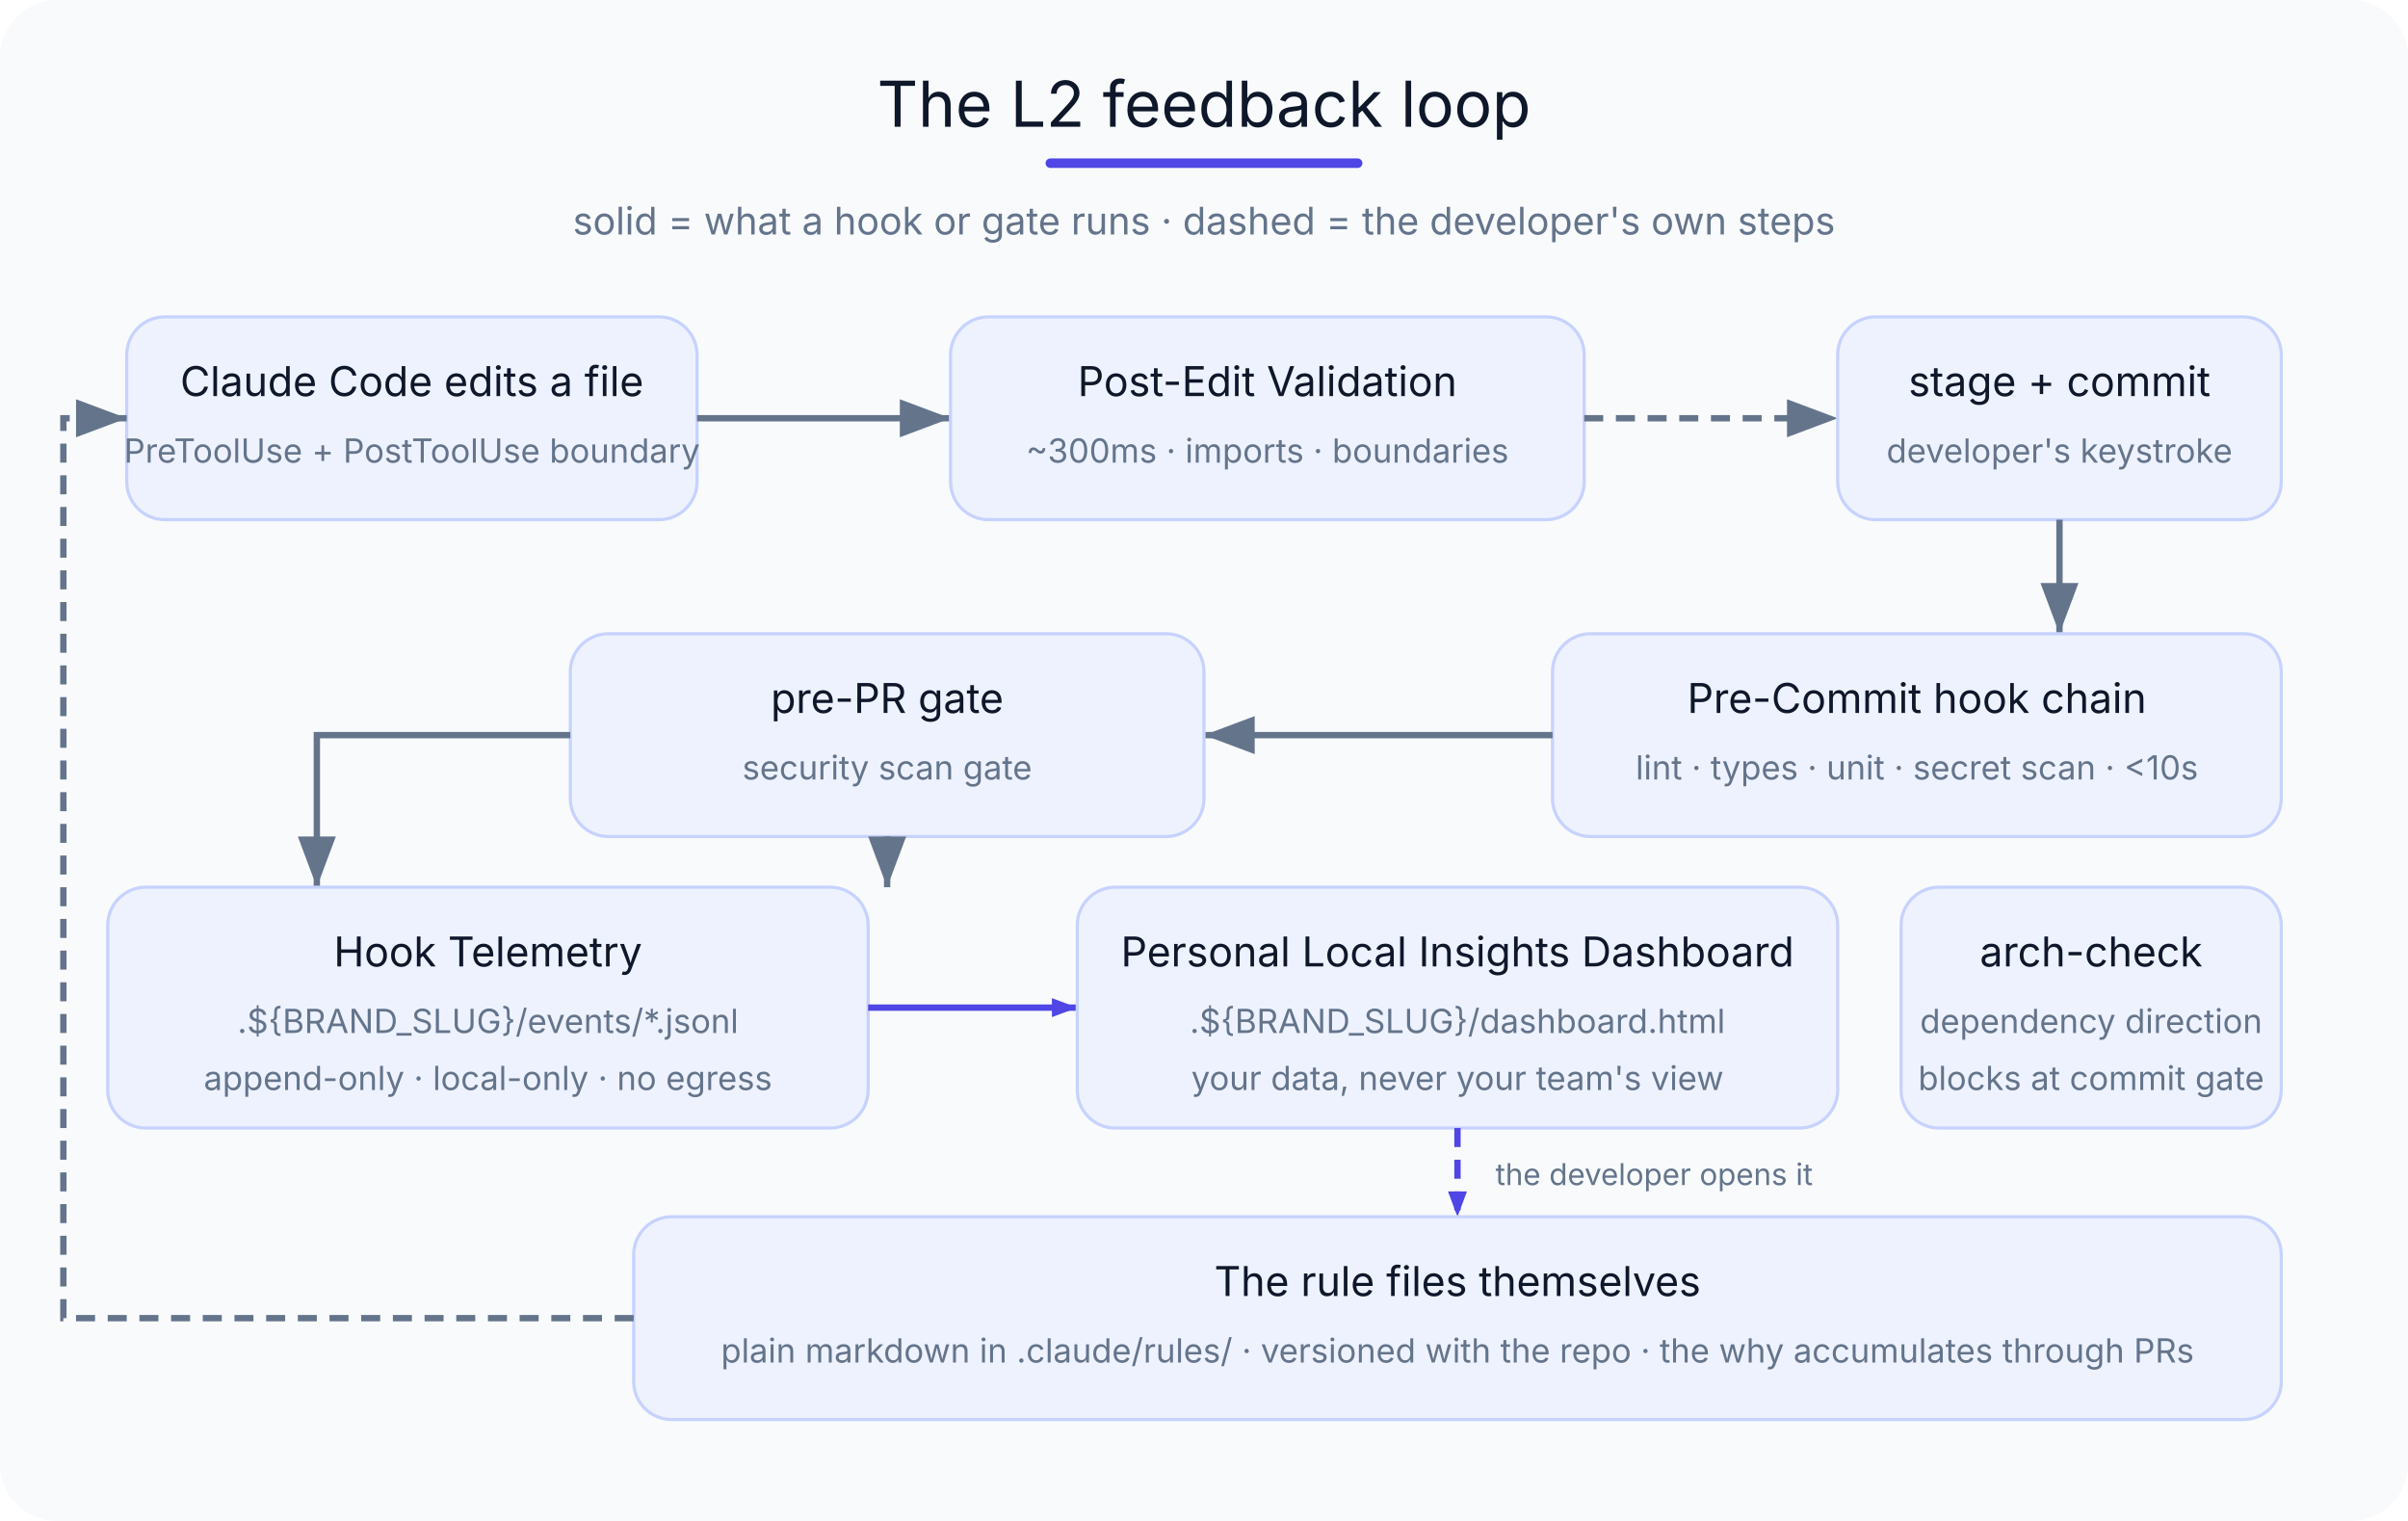
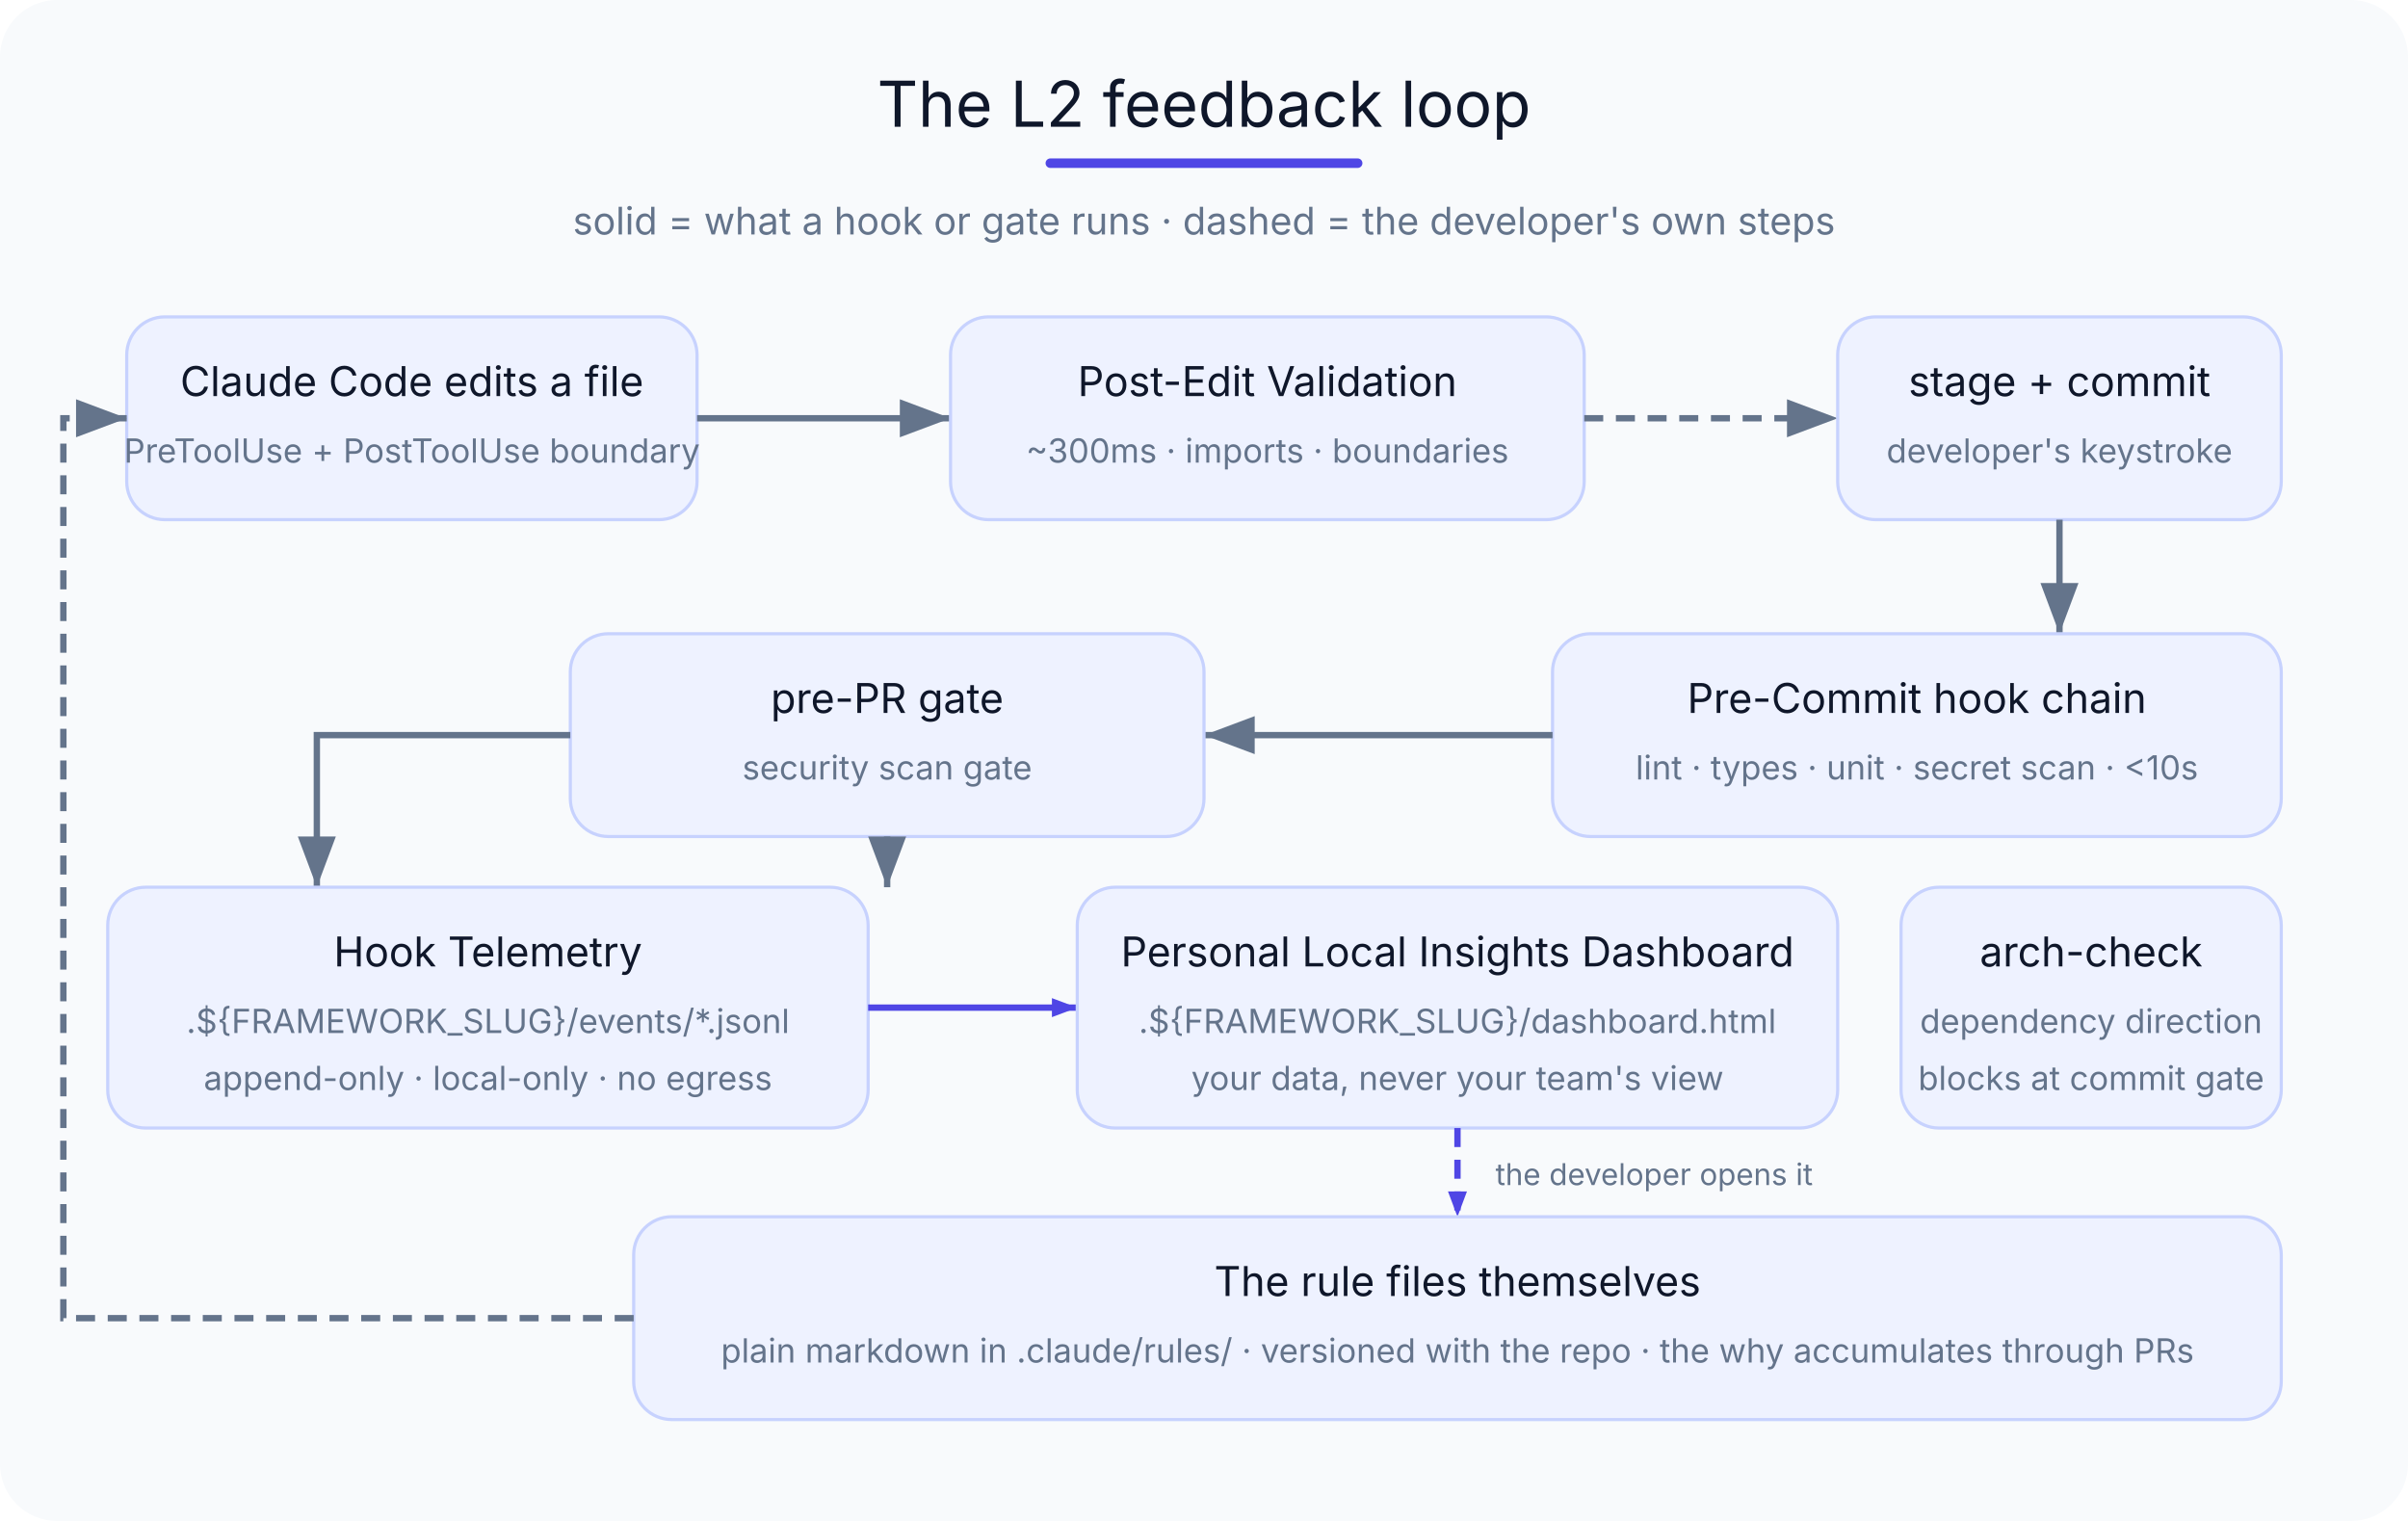
<svg xmlns="http://www.w3.org/2000/svg" viewBox="0 0 760 480" role="img">
  <style>text{font-family:Inter,system-ui,sans-serif}.t{fill:#0F172A}.d{fill:#334155}.m{fill:#64748B}.s{font-family:Inter,Georgia,serif;fill:#0F172A}.acc{fill:#4F46E5}</style>
  <defs>
    <marker id="arrow" markerWidth="10" markerHeight="10" refX="8" refY="3" orient="auto">
      <path d="M0,0 L0,6 L8,3 z" fill="#64748B" />
    </marker>
    <marker id="arrow-acc" markerUnits="userSpaceOnUse" markerWidth="10" markerHeight="10" refX="8" refY="3" orient="auto">
      <path d="M0,0 L0,6 L8,3 z" fill="#4F46E5" />
    </marker>
  </defs>
  <rect width="760" height="480" rx="18" fill="#F8FAFC" />
  <text x="380" y="40" text-anchor="middle" class="s" font-size="20">The L2 feedback loop</text>
  <rect x="330" y="50" width="100" height="3" rx="1.5" fill="#4F46E5" />
  <text x="380" y="74" text-anchor="middle" class="m" font-size="12">solid = what a hook or gate runs · dashed = the developer's own steps</text>
  <rect x="40" y="100" width="180" height="64" rx="12" fill="#EEF2FF" stroke="#C7D2FE" />
  <text x="130" y="125" text-anchor="middle" class="s" font-size="13">Claude Code edits a file</text>
  <text x="130" y="146" text-anchor="middle" class="m" font-size="10.5">PreToolUse + PostToolUse boundary</text>
  <path d="M220 132 L300 132" stroke="#64748B" stroke-width="2" fill="none" marker-end="url(#arrow)" />
  <rect x="300" y="100" width="200" height="64" rx="12" fill="#EEF2FF" stroke="#C7D2FE" />
  <text x="400" y="125" text-anchor="middle" class="s" font-size="13">Post-Edit Validation</text>
  <text x="400" y="146" text-anchor="middle" class="m" font-size="10.5">~300ms · imports · boundaries</text>
  <path d="M500 132 L580 132" stroke="#64748B" stroke-width="2" stroke-dasharray="6 4" fill="none" marker-end="url(#arrow)" />
  <rect x="580" y="100" width="140" height="64" rx="12" fill="#EEF2FF" stroke="#C7D2FE" />
  <text x="650" y="125" text-anchor="middle" class="s" font-size="13">stage + commit</text>
  <text x="650" y="146" text-anchor="middle" class="m" font-size="10.5">developer's keystroke</text>
  <path d="M650 164 L650 200" stroke="#64748B" stroke-width="2" fill="none" marker-end="url(#arrow)" />
  <rect x="490" y="200" width="230" height="64" rx="12" fill="#EEF2FF" stroke="#C7D2FE" />
  <text x="605" y="225" text-anchor="middle" class="s" font-size="13">Pre-Commit hook chain</text>
  <text x="605" y="246" text-anchor="middle" class="m" font-size="10.5">lint · types · unit · secret scan · &lt;10s</text>
  <path d="M490 232 L380 232" stroke="#64748B" stroke-width="2" fill="none" marker-end="url(#arrow)" />
  <rect x="180" y="200" width="200" height="64" rx="12" fill="#EEF2FF" stroke="#C7D2FE" />
  <text x="280" y="225" text-anchor="middle" class="s" font-size="13">pre-PR gate</text>
  <text x="280" y="246" text-anchor="middle" class="m" font-size="10.5">security scan gate</text>
  <path d="M180 232 L100 232 L100 280" stroke="#64748B" stroke-width="2" fill="none" marker-end="url(#arrow)" />
  <rect x="34" y="280" width="240" height="76" rx="12" fill="#EEF2FF" stroke="#C7D2FE" />
  <text x="154" y="305" text-anchor="middle" class="s" font-size="13">Hook Telemetry</text>
-   <text x="154" y="326" text-anchor="middle" class="m" font-size="10.5">.${BRAND_SLUG}/events/*.jsonl</text>
+   <text x="154" y="326" text-anchor="middle" class="m" font-size="10.5">.${FRAMEWORK_SLUG}/events/*.jsonl</text>
  <text x="154" y="344" text-anchor="middle" class="m" font-size="10.5">append-only · local-only · no egress</text>
  <path d="M274 318 L340 318" stroke="#4F46E5" stroke-width="2" fill="none" marker-end="url(#arrow-acc)" />
  <rect x="340" y="280" width="240" height="76" rx="12" fill="#EEF2FF" stroke="#C7D2FE" />
  <text x="460" y="305" text-anchor="middle" class="s" font-size="13">Personal Local Insights Dashboard</text>
-   <text x="460" y="326" text-anchor="middle" class="m" font-size="10.5">.${BRAND_SLUG}/dashboard.html</text>
+   <text x="460" y="326" text-anchor="middle" class="m" font-size="10.5">.${FRAMEWORK_SLUG}/dashboard.html</text>
  <text x="460" y="344" text-anchor="middle" class="m" font-size="10.5">your data, never your team's view</text>
  <path d="M280 264 L280 280" stroke="#64748B" stroke-width="2" fill="none" marker-end="url(#arrow)" />
  <rect x="600" y="280" width="120" height="76" rx="12" fill="#EEF2FF" stroke="#C7D2FE" />
  <text x="660" y="305" text-anchor="middle" class="s" font-size="13">arch-check</text>
  <text x="660" y="326" text-anchor="middle" class="m" font-size="10.5">dependency direction</text>
  <text x="660" y="344" text-anchor="middle" class="m" font-size="10.5">blocks at commit gate</text>
  <path d="M460 356 L460 384" stroke="#4F46E5" stroke-width="2" stroke-dasharray="6 4" fill="none" marker-end="url(#arrow-acc)" />
  <text x="472" y="374" class="m" font-size="9.5">the developer opens it</text>
  <rect x="200" y="384" width="520" height="64" rx="12" fill="#EEF2FF" stroke="#C7D2FE" />
  <text x="460" y="409" text-anchor="middle" class="s" font-size="13">The rule files themselves</text>
  <text x="460" y="430" text-anchor="middle" class="m" font-size="10.5">plain markdown in .claude/rules/ · versioned with the repo · the why accumulates through PRs</text>
  <path d="M200 416 L20 416 L20 132 L40 132" stroke="#64748B" stroke-width="2" stroke-dasharray="6 4" fill="none" marker-end="url(#arrow)" />
</svg>
